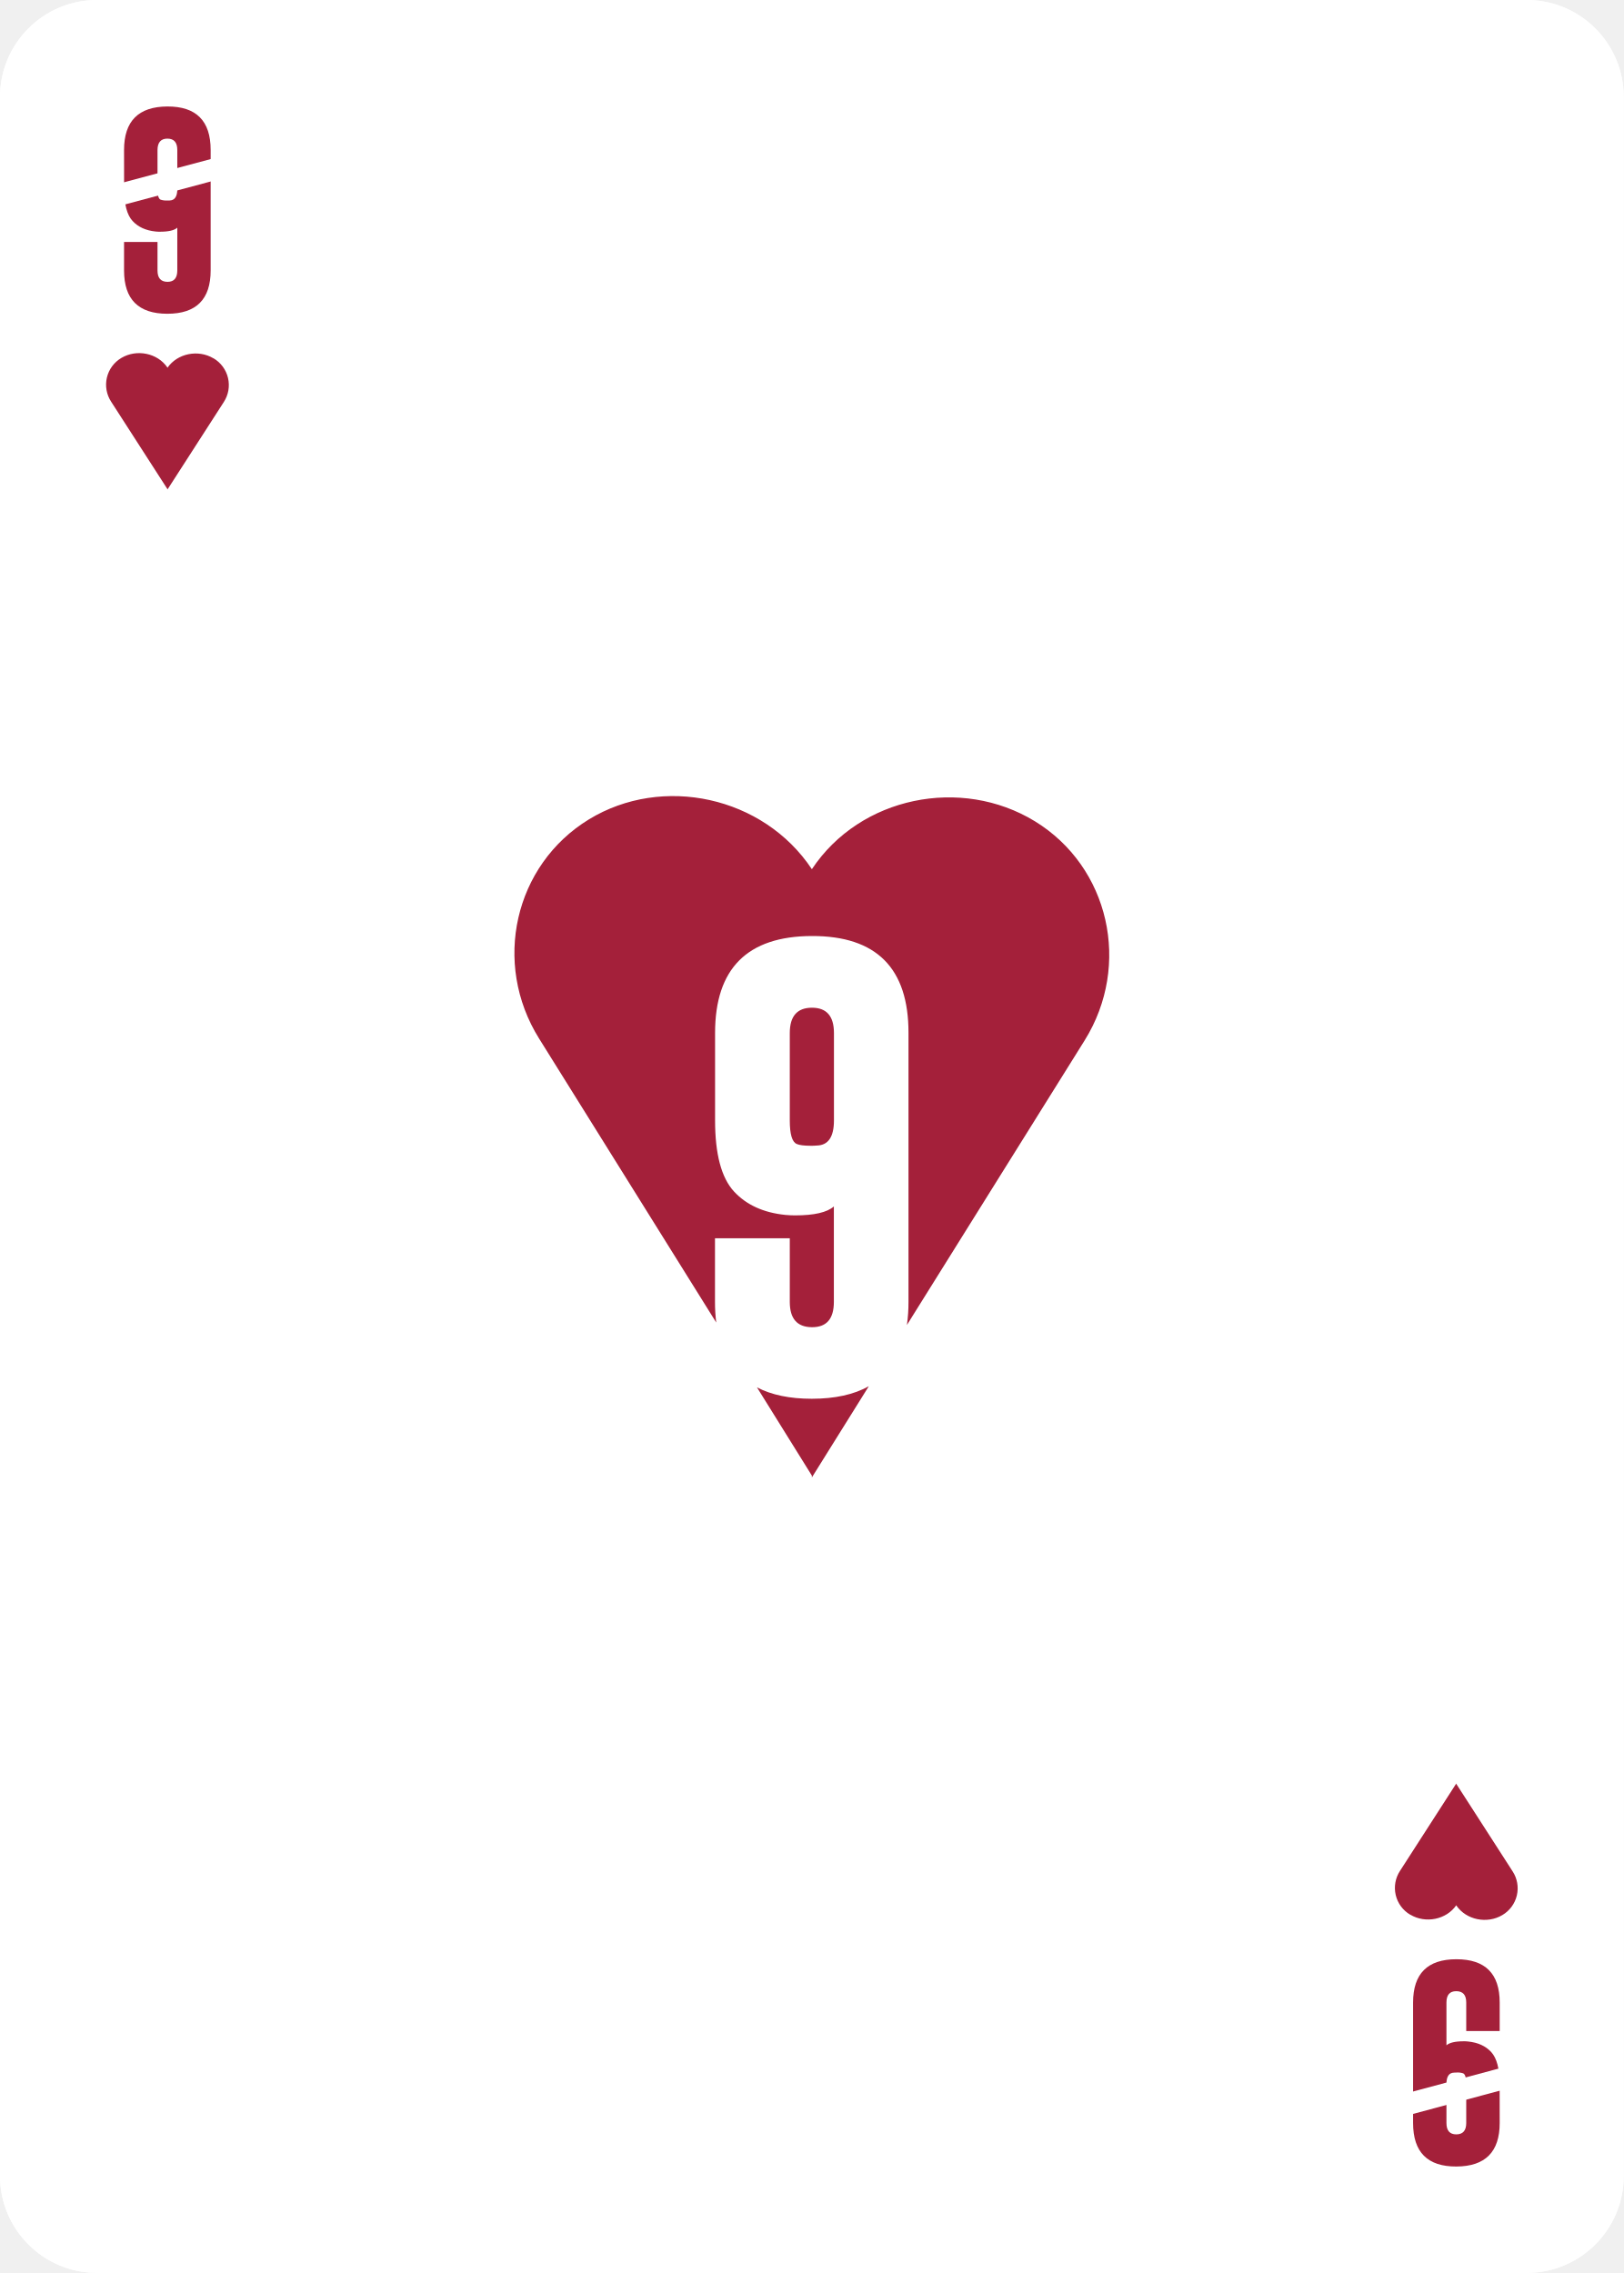
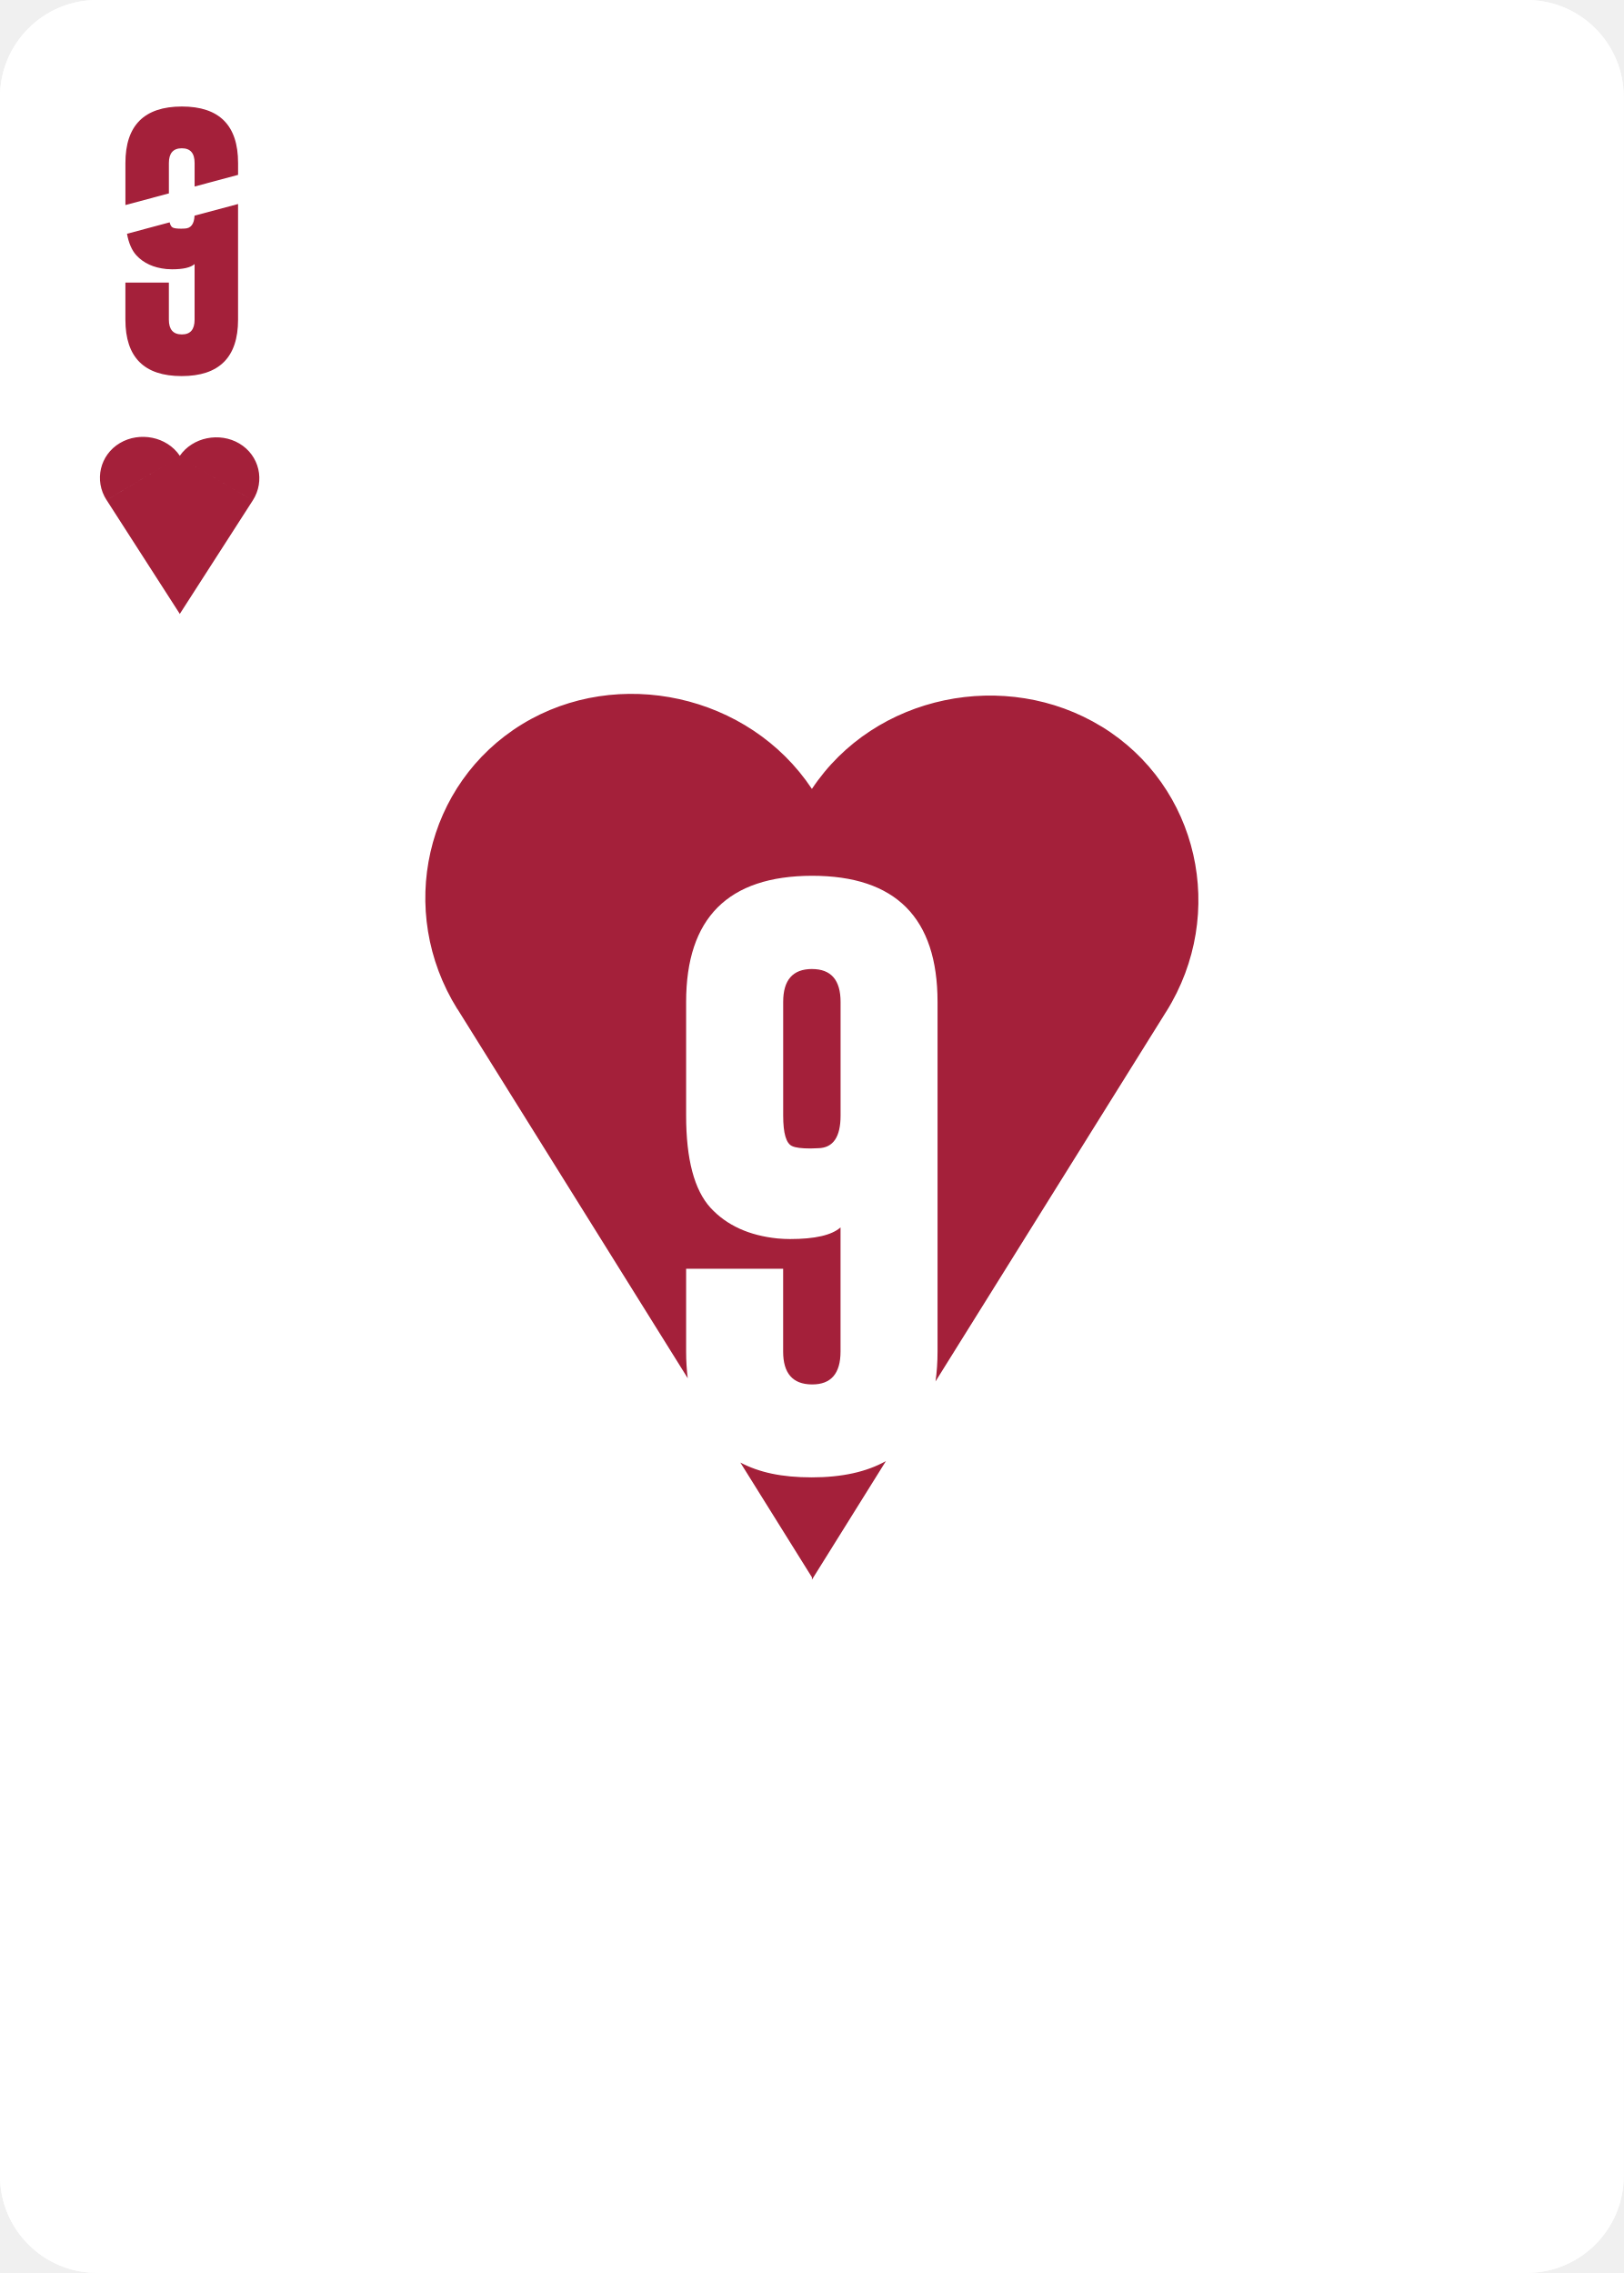
<svg xmlns="http://www.w3.org/2000/svg" viewBox="0 0 750 1050">
-   <defs>
-     <clipPath id="a">
-       <path style="fill:none" d="M-36-36h822v1122H-36z" />
-     </clipPath>
-   </defs>
-   <g data-name="Ebene 2">
-     <rect width="750" height="1049.95" rx="44.82" style="fill:#fff" />
-     <rect width="750" height="1049.95" rx="44.82" style="fill:#fff" />
+   <g id="uuid-567253b4-c898-4953-83ad-6089d8554591">
+     <rect x="0" width="750" height="1049.95" rx="44.82" ry="44.82" style="fill:#fff;" />
+     <rect x="0" width="750" height="1049.95" rx="44.82" ry="44.82" style="fill:#fff;" />
  </g>
-   <g data-name="Ebene 1 Kopie 2">
-     <path d="M375.05 465.51q-10.24 0-10.25 11.7v40.37q0 9.52 3.21 10.87 1.77.82 6.52.83c.83 0 1.76 0 2.8-.11q7.86-.2 7.87-11.59v-40.37q0-11.7-10.15-11.7ZM401.3 640.36q-10.3 5.78-26.3 5.79-15.31 0-25.36-5.27L375 681.65v.85Z" style="fill:#a4203a" />
-     <path d="M478 379.37c-34-20.78-80.65-11.5-103 22.15-22.34-33.65-69-43.78-103-23-34.43 21.07-44.75 66.39-23 101.23l81.83 131.19a75.32 75.32 0 0 1-.58-9.51V572h34.55v29.4q0 11.6 10.15 11.69h.21q10 0 10-11.69v-44.1q-4.67 4.14-17.91 4.14c-1.38 0-2.87-.07-4.45-.21q-15.22-1.54-23.81-10.87-8.7-9.51-8.7-32.81v-40.34q0-44.71 44.72-44.82t44.62 44.82v124.22a74.26 74.26 0 0 1-.73 10.65L501 480.6c21.69-34.84 11.38-80.16-23-101.23ZM57.3 69.28q0-20 20-20.09t20 20.09v55.66q0 20-20 20t-20-20v-13.17h15.45v13.17c0 3.47 1.51 5.21 4.54 5.25h.1q4.5 0 4.5-5.25v-19.76q-2.08 1.86-8 1.86c-.62 0-1.28 0-2-.09q-6.83-.7-10.67-4.88t-3.9-14.7Zm24.59 0q0-5.23-4.55-5.24t-4.59 5.24v18.09q0 4.27 1.44 4.87a7.69 7.69 0 0 0 2.92.37h1.25q3.52-.1 3.53-5.2ZM692.7 980.72q0 20-20 20.09t-20-20.09v-55.66q0-20 20-20t20 20v13.17h-15.45v-13.17c0-3.47-1.51-5.21-4.54-5.24h-.1c-3 0-4.5 1.74-4.5 5.24v19.76q2.08-1.86 8-1.86c.62 0 1.28 0 2 .1q6.82.69 10.67 4.87t3.9 14.7Zm-24.59 0c0 3.5 1.52 5.24 4.55 5.24s4.59-1.74 4.59-5.24v-18.09c0-2.84-.48-4.47-1.44-4.87a7.69 7.69 0 0 0-2.92-.37c-.37 0-.79 0-1.25.05q-3.52.09-3.53 5.19Z" style="fill:#a4203a" />
-     <g style="clip-path:url(#a)">
-       <path d="M98.54 165.5c-7-4.16-16.61-2.3-21.22 4.43v-.17c-4.6-6.73-14.23-8.59-21.23-4.43a14.34 14.34 0 0 0-4.74 20.25l26-15.42-26 15.42 26 40.38v.17l26-40.38-26-15.42 26 15.42a14.35 14.35 0 0 0-4.75-20.25M651.46 884.5c7 4.16 16.61 2.3 21.22-4.43v.17c4.6 6.73 14.23 8.59 21.23 4.43a14.34 14.34 0 0 0 4.74-20.25l-26 15.42 26-15.42-26-40.38v-.17l-26 40.38 26 15.42-26-15.42a14.35 14.35 0 0 0 4.75 20.25" style="fill:#a4203a" />
+   <g id="uuid-835152bf-0f36-4a88-9611-621e59f59785">
+     <g>
+       <path d="M375.07,447.63c-8.88,0-13.32,5.07-13.32,15.21v52.48c0,8.26,1.39,12.97,4.17,14.13,1.52,.72,4.35,1.08,8.48,1.08,1.08,0,2.29-.04,3.63-.13,6.82-.18,10.23-5.2,10.23-15.07v-52.48c0-10.14-4.4-15.21-13.19-15.21Z" style="fill:#a4203a;" />
+       <path d="M409.19,674.94c-8.92,5-20.33,7.52-34.25,7.52s-24.25-2.28-32.97-6.84l33.06,53v1.11l34.17-54.78Z" style="fill:#a4203a;" />
+       <path d="M508.83,335.64c-44.13-27.01-104.78-14.95-133.81,28.8-29.04-43.75-89.7-56.91-133.84-29.91-44.76,27.39-58.18,86.31-29.94,131.6h.06l106.37,170.55c-.49-3.88-.75-7.99-.75-12.36v-38.22h44.81v38.22c0,10.05,4.4,15.12,13.19,15.21h.27c8.7,0,13.05-5.07,13.05-15.21v-57.33c-4.04,3.59-11.8,5.38-23.28,5.38-1.8,0-3.72-.09-5.79-.27-13.19-1.35-23.51-6.06-30.95-14.13-7.54-8.25-11.3-22.47-11.3-42.66v-52.48c0-38.76,19.38-58.18,58.13-58.27,38.67,0,58,19.42,58,58.27v161.48c0,4.93-.32,9.54-.94,13.84l106.61-170.92h.02c28.25-45.29,14.85-104.21-29.91-131.6Z" style="fill:#a4203a;" />
    </g>
-     <path transform="rotate(-15 77.30245 84.01243)" style="fill:#fff" d="M10.15 79.02h134.33v10H10.15z" />
-     <path transform="rotate(-15 672.6585 965.9269)" style="fill:#fff" d="M605.52 960.98h134.33v10H605.52z" />
+     <g>
+       <path d="M89.86,99.62c-.18,3.88-1.69,5.88-4.55,5.96-.6,.04-1.15,.06-1.63,.06-1.85,0-3.12-.16-3.8-.48-.71-.3-1.21-1.13-1.52-2.45l-19.7,5.28c.8,4.35,2.24,7.67,4.33,9.96,3.34,3.62,7.96,5.73,13.87,6.33,.92,.08,1.79,.12,2.59,.12,5.15,0,8.62-.8,10.43-2.41v25.69c0,4.54-1.95,6.81-5.85,6.81h-.12c-3.94-.04-5.91-2.31-5.91-6.81v-17.13h-20.08v17.13c0,17.37,8.66,26.05,25.99,26.05s26.05-8.68,26.05-26.05v-53.44l-20.12,5.39Z" style="fill:#a4203a;" />
+       <path d="M78.01,89.34v-14.03c0-4.54,1.99-6.81,5.97-6.81s5.91,2.27,5.91,6.81v10.85l20.08-5.38v-5.47c0-17.41-8.66-26.11-25.99-26.11-17.37,.04-26.05,8.74-26.05,26.11v19.41l20.08-5.38Z" style="fill:#a4203a;" />
+     </g>
+     <path d="M110.57,204.89c-9.1-5.4-21.6-2.99-27.59,5.76v-.22c-5.99-8.75-18.5-11.16-27.6-5.76-9.23,5.48-12,17.26-6.17,26.32l33.77-20.04-33.75,20.04,33.75,52.49v.22l33.75-52.49-33.75-20.04,33.76,20.04c5.82-9.06,3.06-20.84-6.17-26.32" style="fill:#a4203a;" />
  </g>
</svg>
